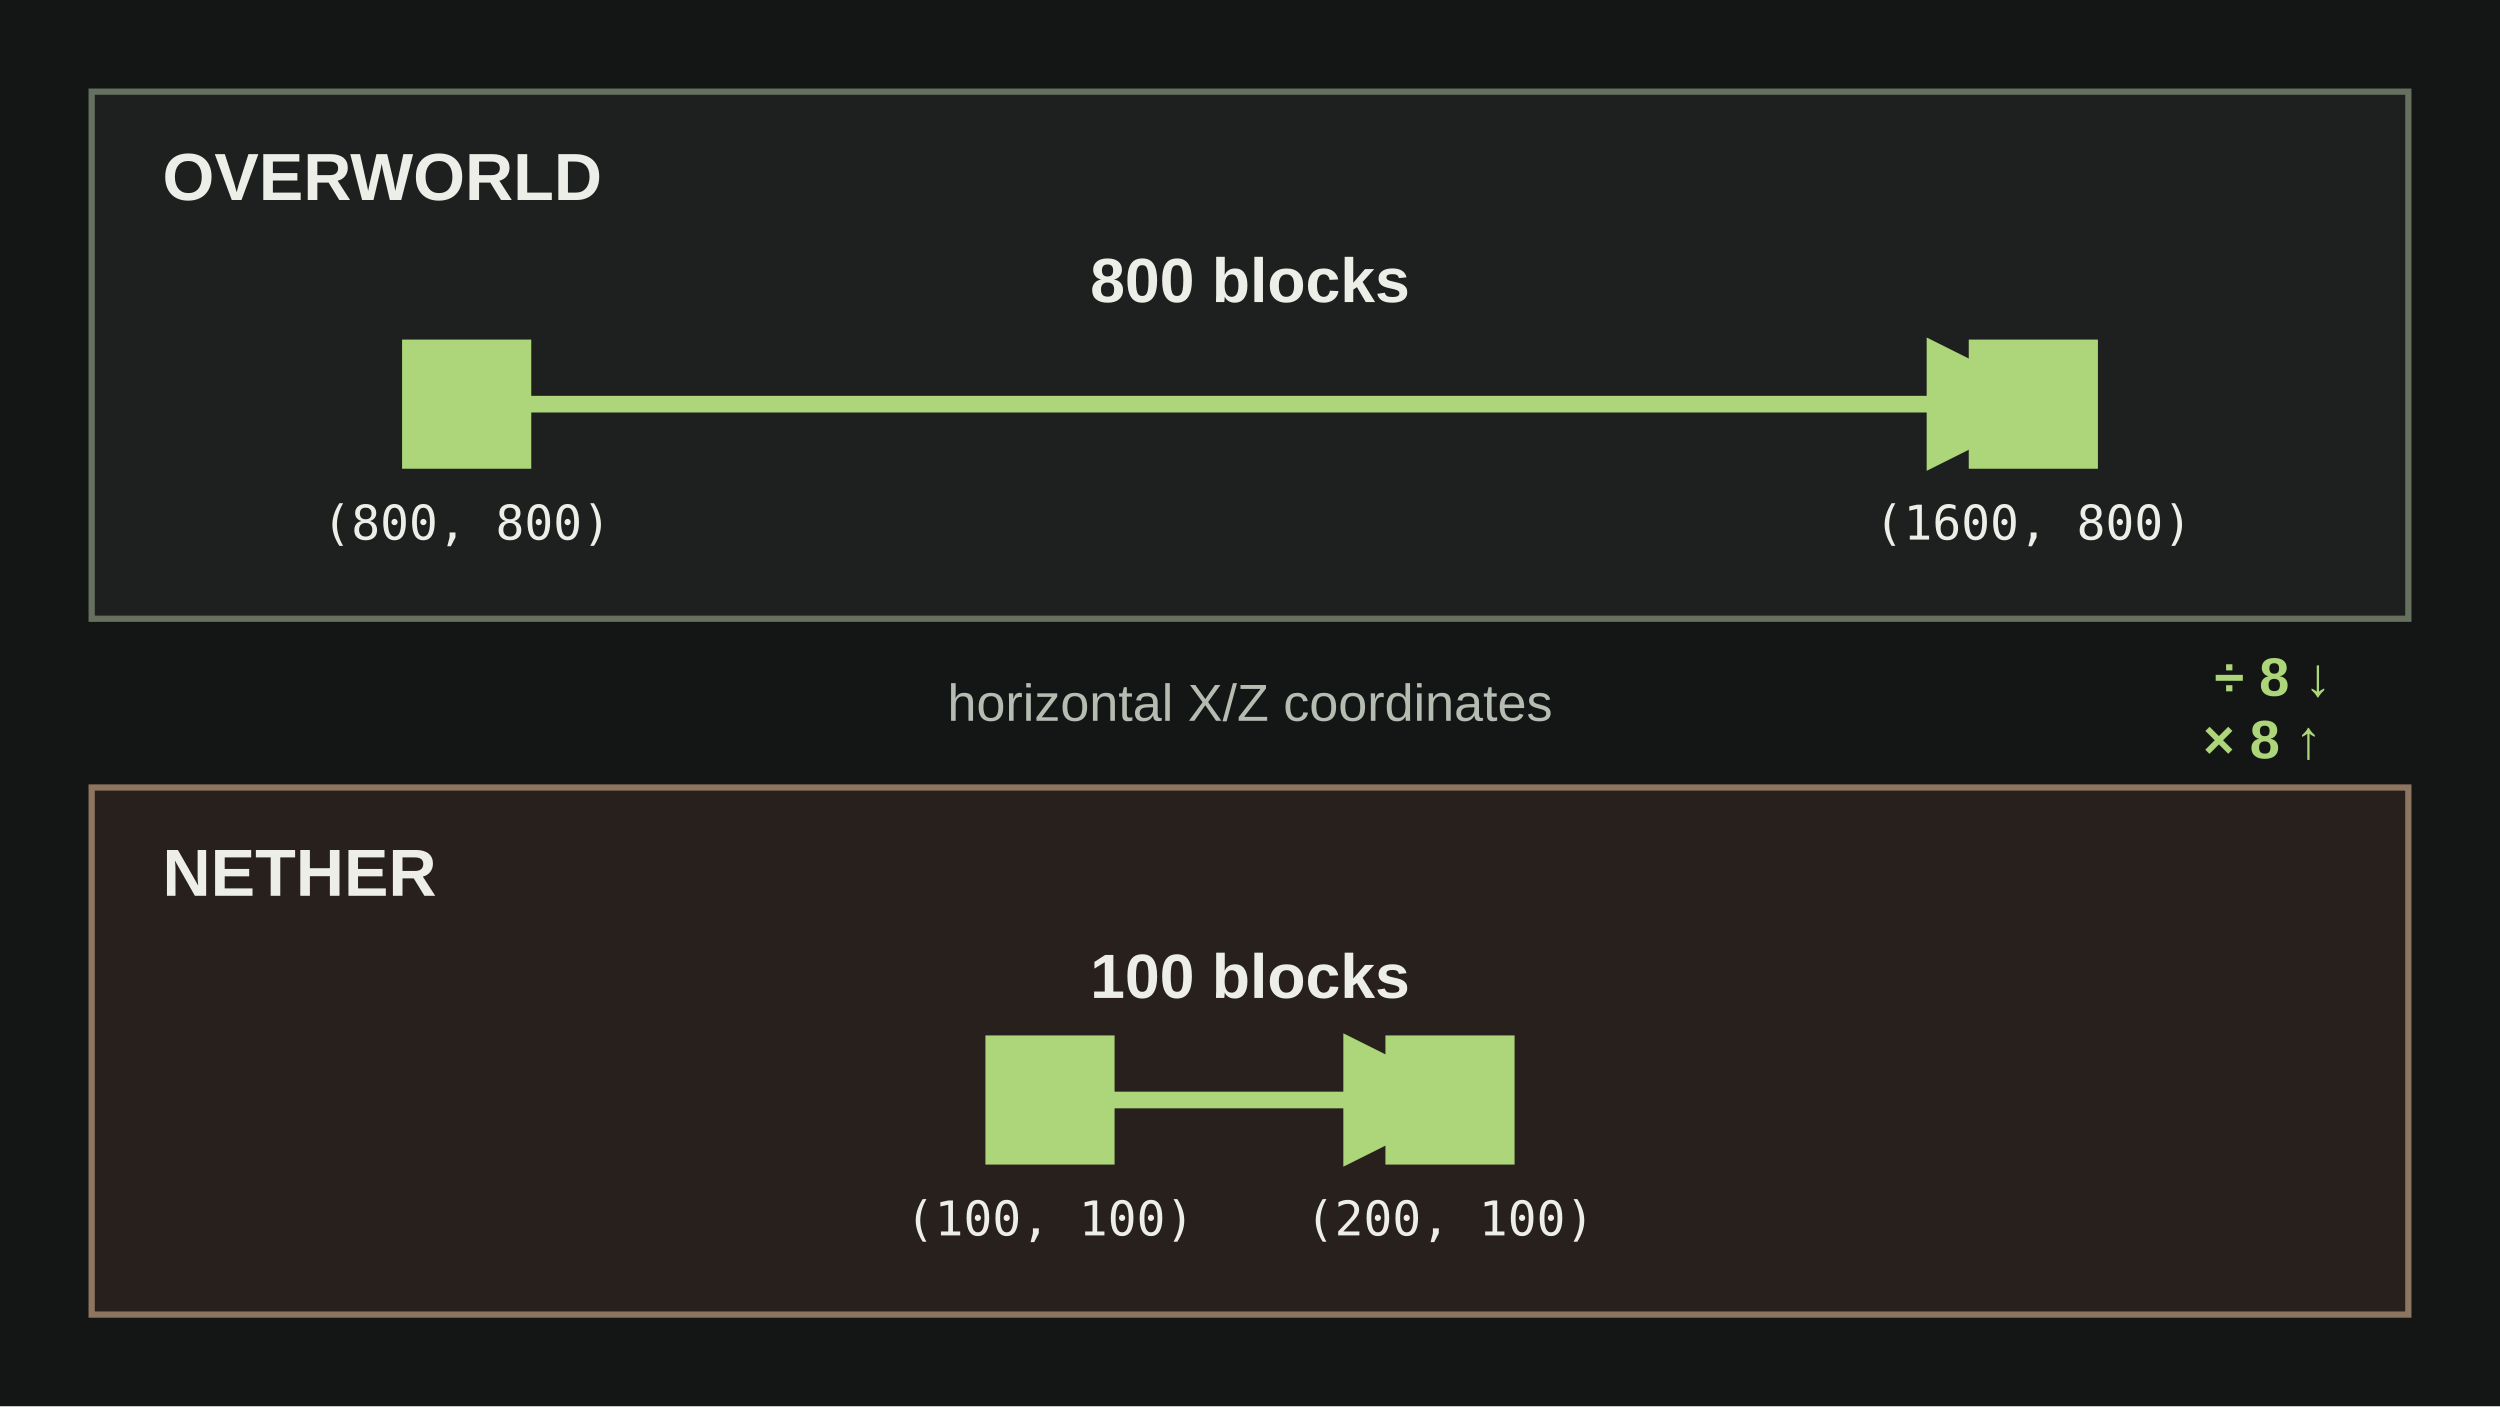
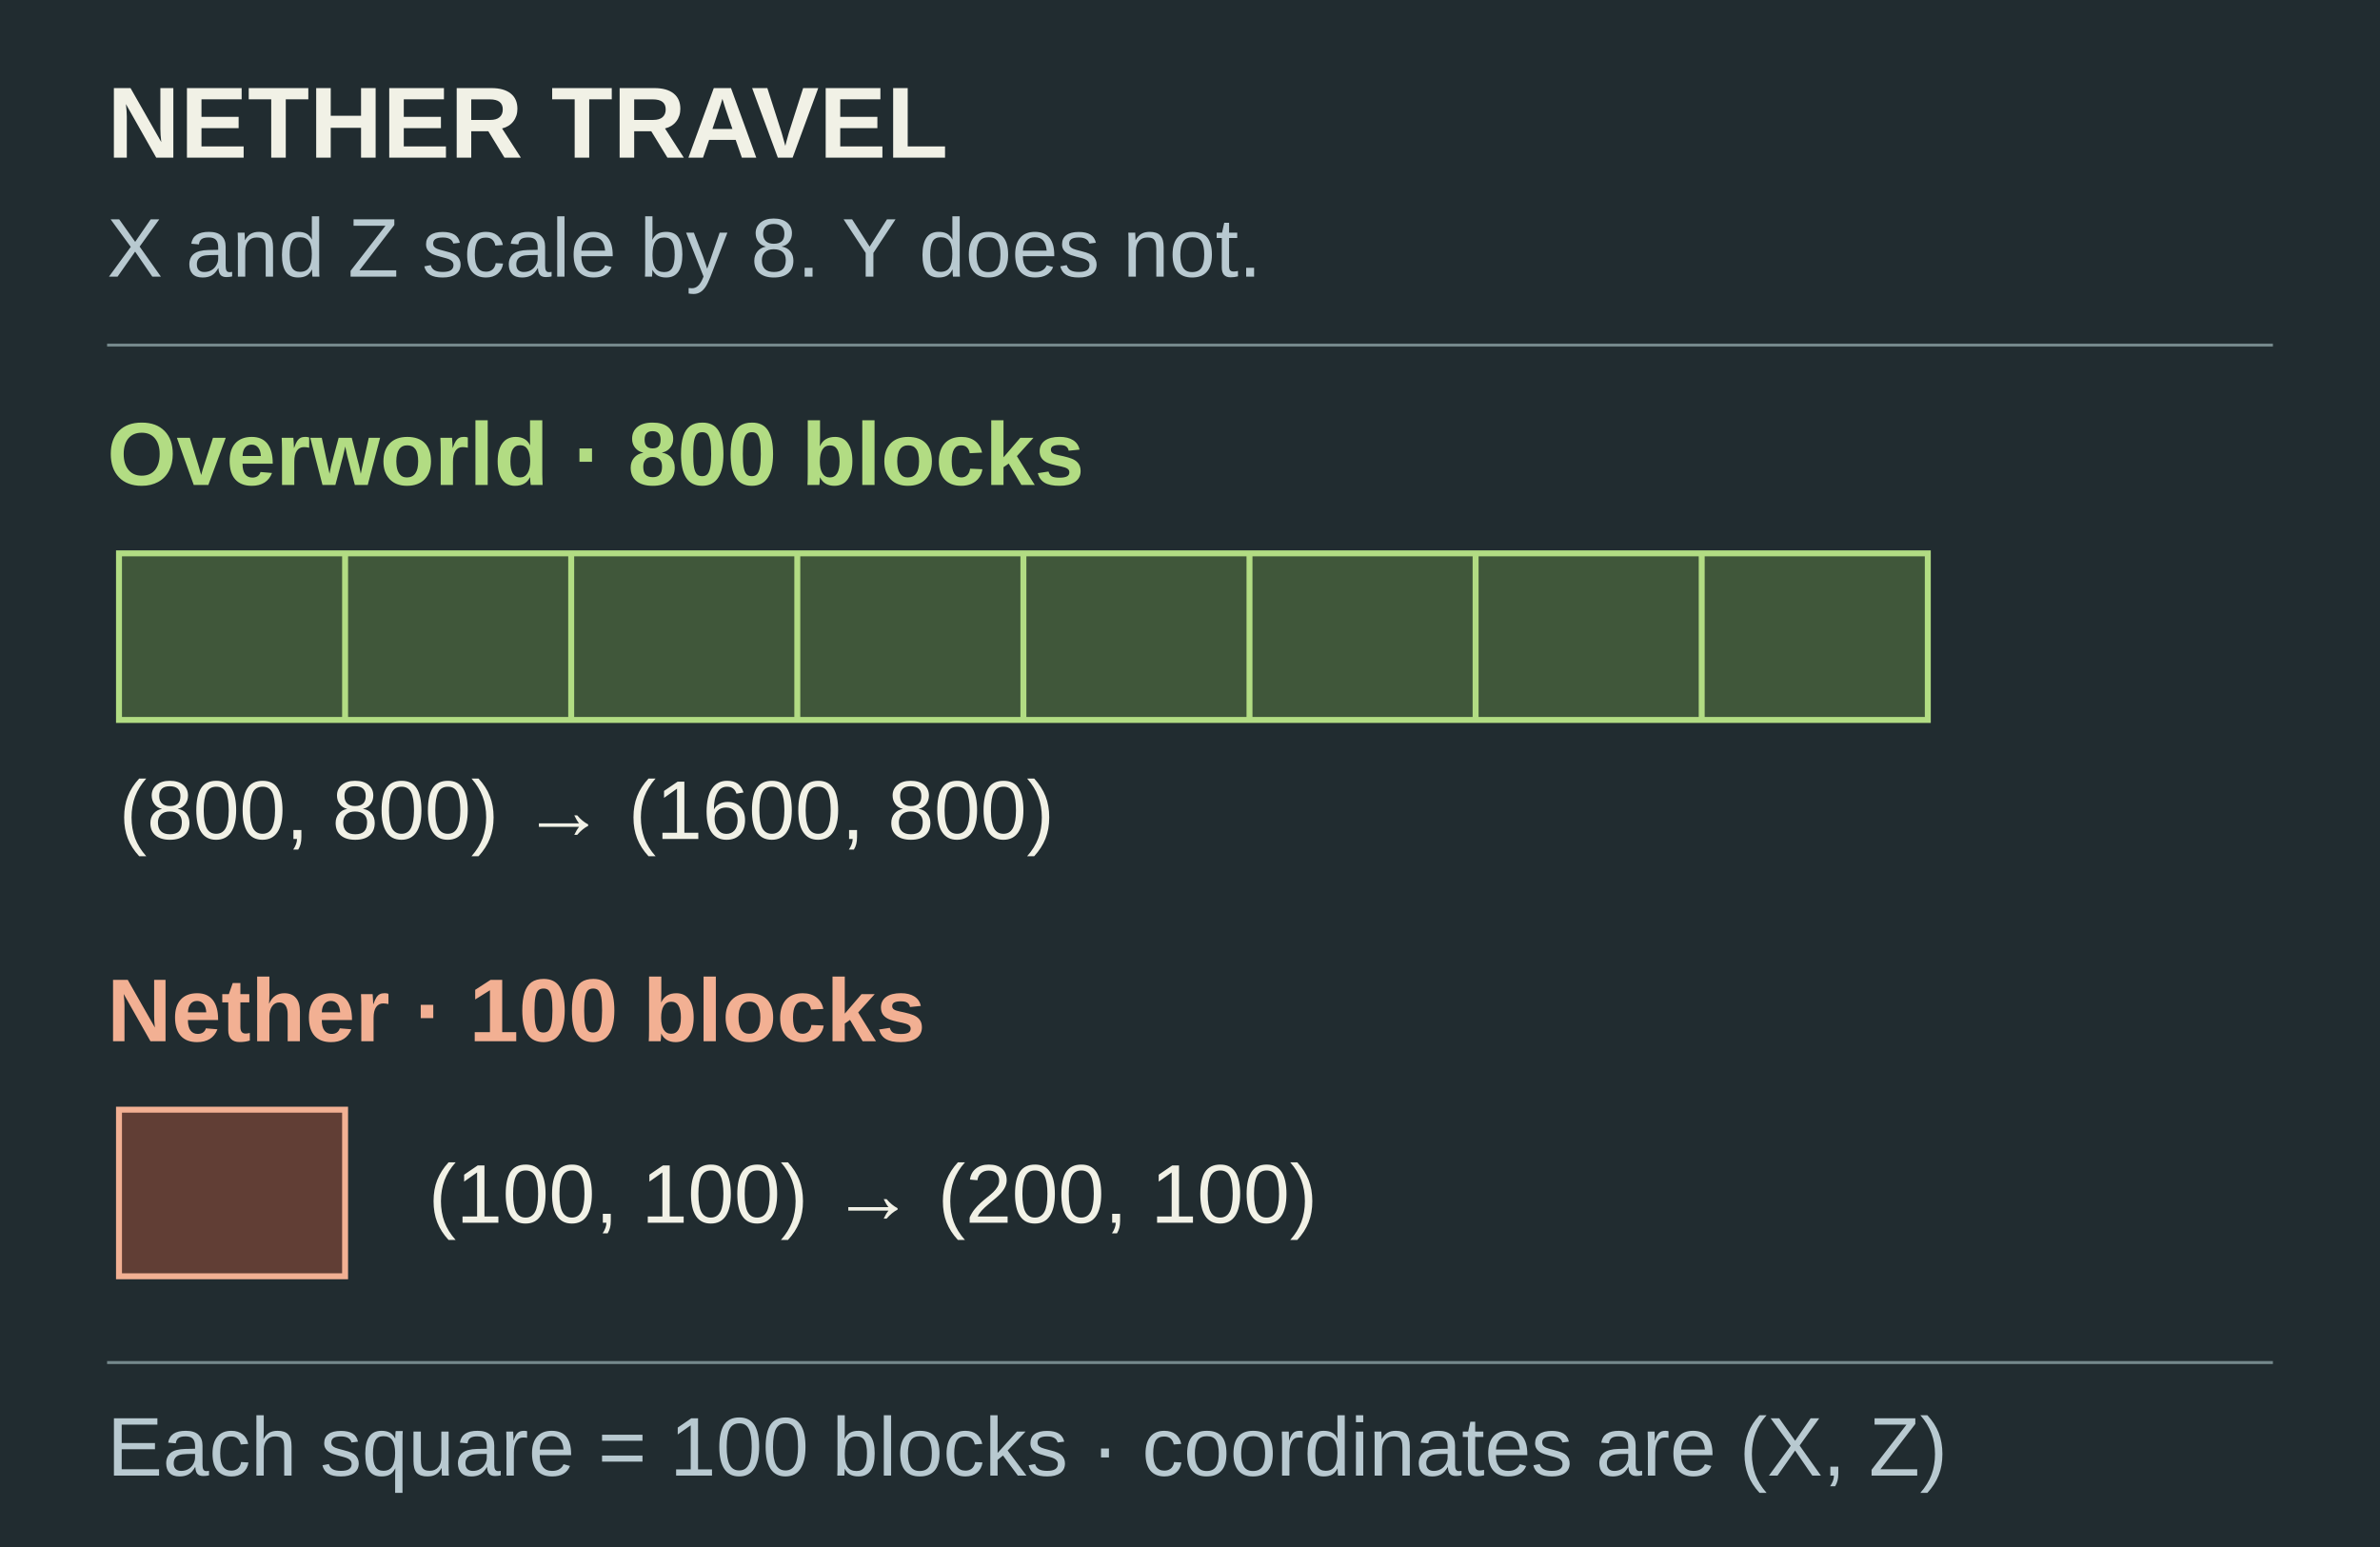
- <svg xmlns="http://www.w3.org/2000/svg" width="1200" height="675" viewBox="0 0 1200 675" role="img" aria-labelledby="title desc">
-   <defs>
-     <marker id="arrow" viewBox="0 0 10 10" refX="8" refY="5" markerWidth="8" markerHeight="8" orient="auto-start-reverse">
-       <path d="M 0 0 L 10 5 L 0 10 z" fill="#acd679" />
-     </marker>
-   </defs>
-   <rect width="1200" height="675" fill="#141615" />
-   <rect x="44" y="44" width="1112" height="253" fill="#1d201e" stroke="#65705f" stroke-width="3" />
-   <rect x="44" y="378" width="1112" height="253" fill="#28201c" stroke="#8d7560" stroke-width="3" />
-   <g font-family="Arial, Helvetica, sans-serif" fill="#eceee7">
-     <text x="78" y="96" font-size="32" font-weight="700">OVERWORLD</text>
-     <text x="78" y="430" font-size="32" font-weight="700">NETHER</text>
-     <text x="600" y="346" text-anchor="middle" font-size="25" fill="#b5bcb1">horizontal X/Z coordinates</text>
-   </g>
-   <g stroke="#acd679" stroke-width="8" fill="none" marker-end="url(#arrow)">
-     <path d="M 224 194 H 976" />
-     <path d="M 504 528 H 696" />
-   </g>
-   <g fill="#acd679">
-     <rect x="193" y="163" width="62" height="62" />
-     <rect x="945" y="163" width="62" height="62" />
-     <rect x="473" y="497" width="62" height="62" />
-     <rect x="665" y="497" width="62" height="62" />
-   </g>
-   <g font-family="Consolas, monospace" text-anchor="middle">
-     <text x="224" y="259" font-size="23" fill="#eceee7">(800, 800)</text>
-     <text x="976" y="259" font-size="23" fill="#eceee7">(1600, 800)</text>
-     <text x="504" y="593" font-size="23" fill="#eceee7">(100, 100)</text>
-     <text x="696" y="593" font-size="23" fill="#eceee7">(200, 100)</text>
-   </g>
-   <g font-family="Arial, Helvetica, sans-serif" font-weight="700" text-anchor="middle">
-     <text x="600" y="145" font-size="30" fill="#eceee7">800 blocks</text>
-     <text x="600" y="479" font-size="30" fill="#eceee7">100 blocks</text>
-     <text x="1091" y="334" font-size="26" fill="#acd679">÷ 8 ↓</text>
-     <text x="1086" y="364" font-size="26" fill="#acd679">× 8 ↑</text>
+ <svg xmlns="http://www.w3.org/2000/svg" width="800" height="520" viewBox="0 0 800 520" role="img" aria-labelledby="title desc">
+   <rect width="800" height="520" fill="#212c30" />
+   <g font-family="Arial, Helvetica, sans-serif" fill="#f1f1e6">
+     <text x="36" y="53" font-size="34" font-weight="700">NETHER TRAVEL</text>
+     <text x="36" y="93" font-size="28" fill="#b8c9d0">X and Z scale by 8. Y does not.</text>
+     <path d="M36 116H764" stroke="#75898c" />
+     <text x="36" y="163" font-size="30" font-weight="700" fill="#b2dc83">Overworld · 800 blocks</text>
+     <g fill="#40573a" stroke="#b2dc83" stroke-width="2">
+       <path d="M40 186h76v56H40z M116 186h76v56h-76z M192 186h76v56h-76z M268 186h76v56h-76z M344 186h76v56h-76z M420 186h76v56h-76z M496 186h76v56h-76z M572 186h76v56h-76z" />
+     </g>
+     <text x="40" y="282" font-size="28">(800, 800) → (1600, 800)</text>
+     <text x="36" y="350" font-size="30" font-weight="700" fill="#f2b093">Nether · 100 blocks</text>
+     <rect x="40" y="373" width="76" height="56" fill="#613e35" stroke="#f2b093" stroke-width="2" />
+     <text x="144" y="411" font-size="28">(100, 100) → (200, 100)</text>
+     <path d="M36 458H764" stroke="#75898c" />
+     <text x="36" y="496" font-size="28" fill="#b8c9d0">Each square = 100 blocks · coordinates are (X, Z)</text>
  </g>
</svg>
